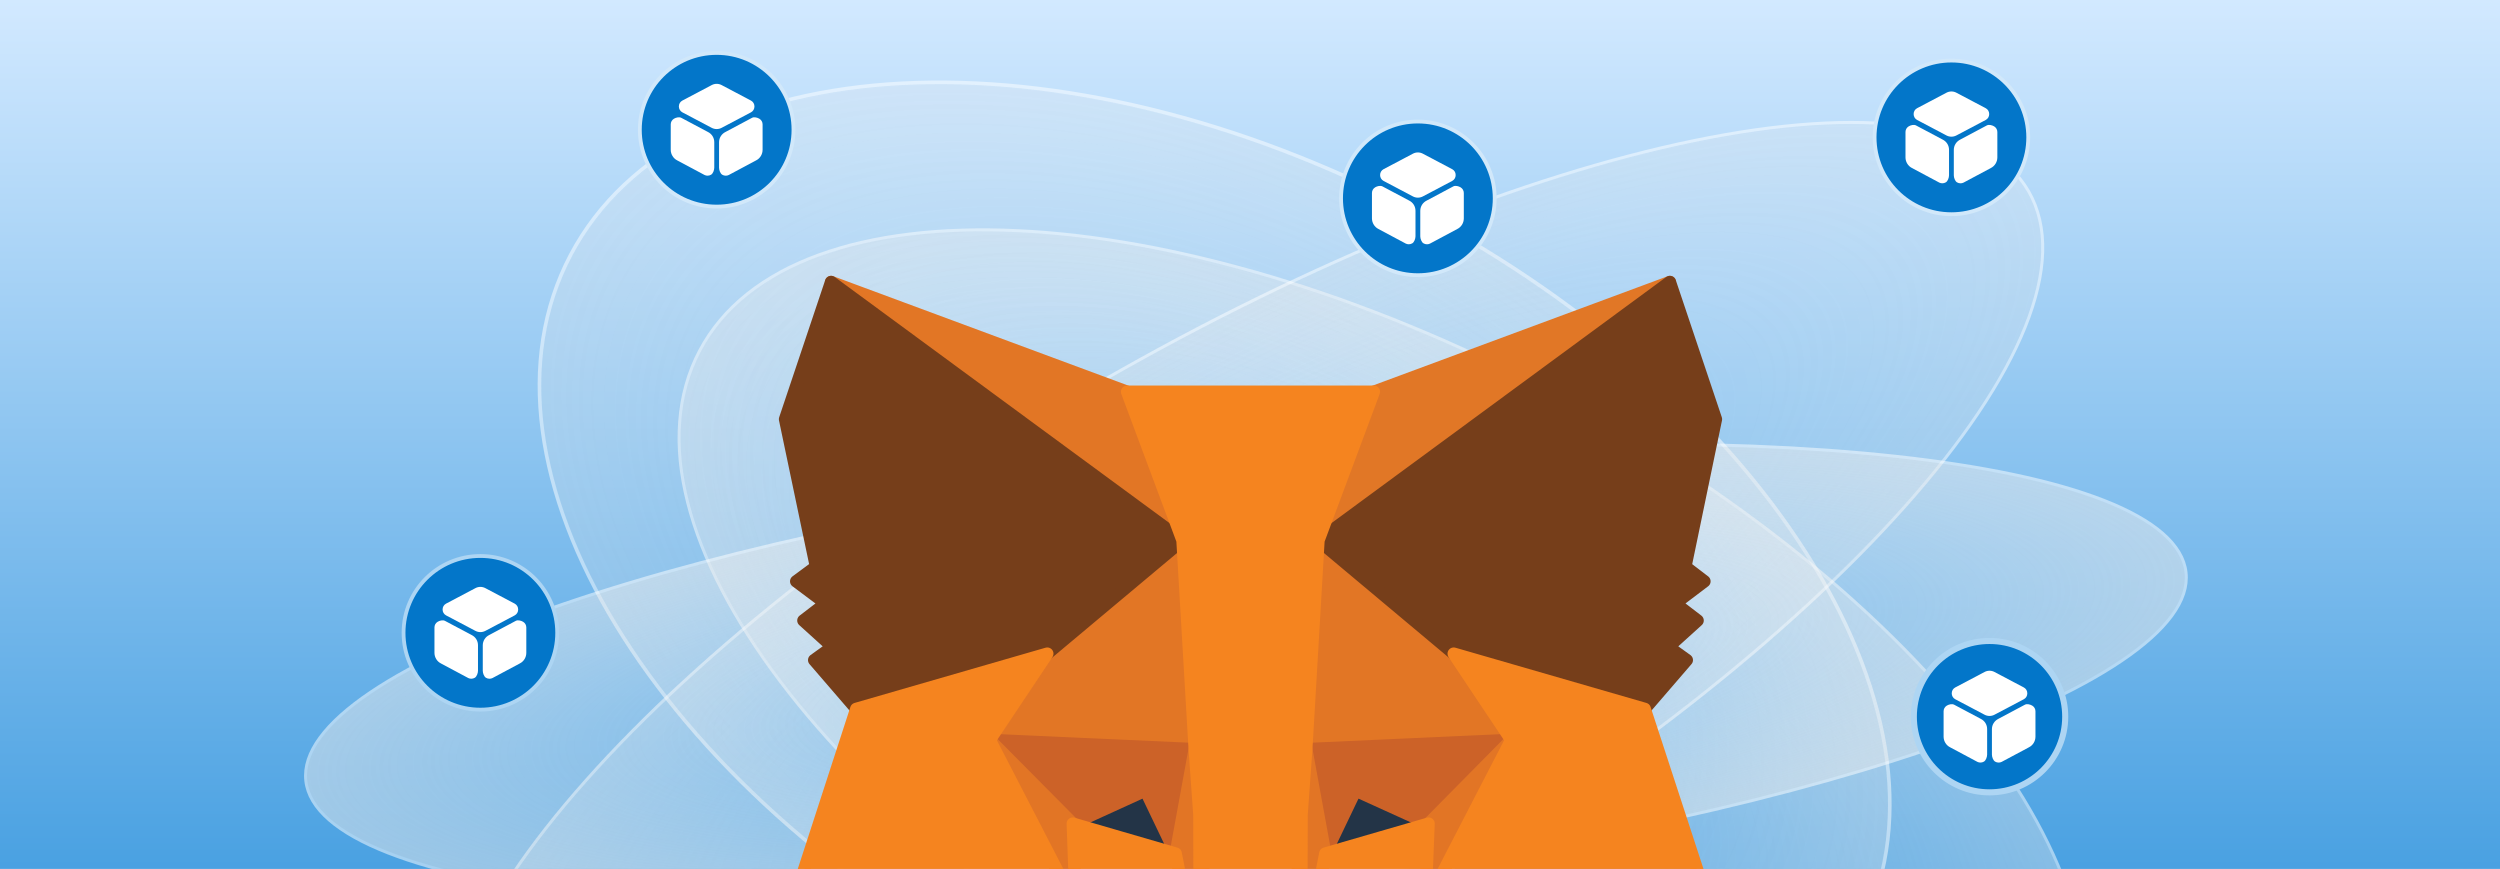
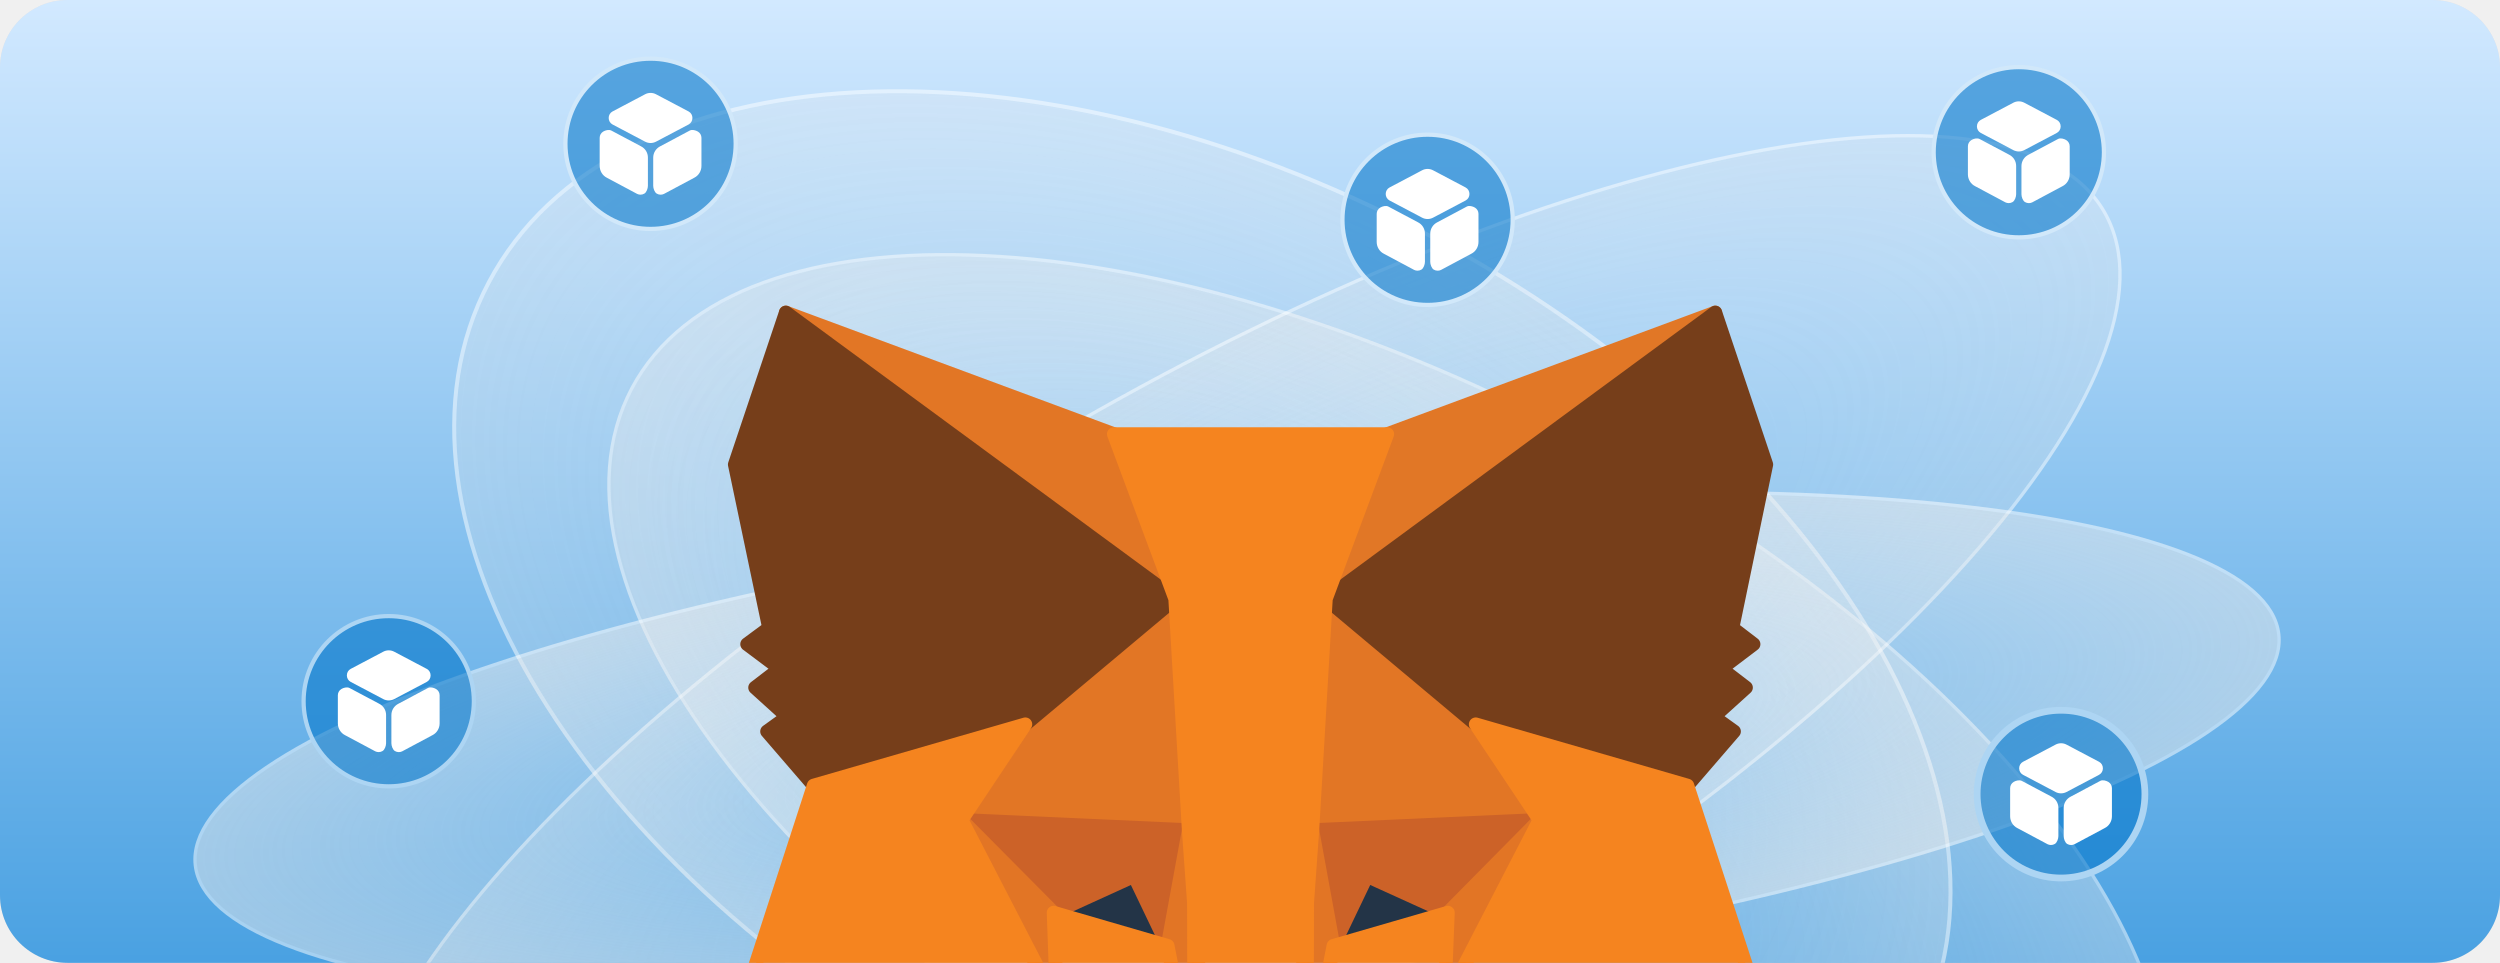
- <svg xmlns="http://www.w3.org/2000/svg" width="328" height="114" viewBox="0 0 328 114" fill="none">
-   <g clip-path="url(#clip0_1344_4478)">
-     <rect width="328" height="114" fill="#F2F4F6" />
-     <g opacity="0.8" filter="url(#filter0_f_1344_4478)">
+ <svg xmlns="http://www.w3.org/2000/svg" width="296" height="114" viewBox="0 0 296 114" fill="none">
+   <g clip-path="url(#clip0_1357_4712)">
+     <rect width="296" height="114" rx="8" fill="#F2F4F6" />
+     <g opacity="0.8" filter="url(#filter0_f_1357_4712)">
      <path d="M277.679 215.325L152.424 402.875L598.645 423.026L583.771 -53.6L277.679 215.325Z" fill="#E27625" stroke="#E27625" stroke-width="7.652" stroke-linecap="round" stroke-linejoin="round" />
      <path d="M-293.003 -294.625L-225.679 26.225L-268.735 58L-204.542 106.05L-253.078 143.25L-189.668 200.6L-229.593 229.275L-138 335.45L277.69 215.325L572.039 -31.125L-192.799 -593L-293.003 -294.625Z" fill="#763E1A" stroke="#763E1A" stroke-width="7.652" stroke-linecap="round" stroke-linejoin="round" />
    </g>
-     <rect width="328" height="136" fill="url(#paint0_linear_1344_4478)" />
-     <g clip-path="url(#clip1_1344_4478)">
-       <path opacity="0.5" d="M270.868 140.582C264.795 152.08 249.314 157.285 229.081 156.317C208.864 155.35 183.98 148.219 159.228 135.146C134.475 122.072 114.556 105.54 102.36 89.388C90.153 73.222 85.725 57.501 91.798 46.003C97.871 34.505 113.351 29.3 133.585 30.268C153.802 31.235 178.685 38.366 203.438 51.439C228.191 64.513 248.109 81.045 260.306 97.197C272.512 113.363 276.941 129.084 270.868 140.582Z" fill="url(#paint1_radial_1344_4478)" fill-opacity="0.75" stroke="white" stroke-width="0.395" />
-       <path opacity="0.5" d="M243.842 122.668C236.528 136.517 220.475 144.122 200.364 145.168C180.258 146.215 156.14 140.701 132.784 128.365C109.428 116.029 91.277 99.218 80.805 82.022C70.331 64.821 67.562 47.276 74.877 33.427C82.192 19.577 98.244 11.973 118.356 10.926C138.462 9.88 162.58 15.394 185.936 27.73C209.292 40.066 227.443 56.876 237.914 74.072C248.388 91.273 251.157 108.818 243.842 122.668Z" fill="url(#paint2_radial_1344_4478)" fill-opacity="0.5" stroke="white" stroke-width="0.475" />
-       <path opacity="0.5" d="M266.145 25.088C268.823 29.726 268.557 35.808 265.719 42.872C262.882 49.933 257.487 57.942 249.969 66.397C234.933 83.305 211.434 101.965 183.034 118.362C154.633 134.759 126.724 145.78 104.563 150.347C93.481 152.631 83.848 153.298 76.315 152.225C68.778 151.151 63.378 148.34 60.7 143.702C58.022 139.063 58.288 132.981 61.126 125.918C63.963 118.856 69.358 110.848 76.877 102.393C91.912 85.484 115.412 66.825 143.812 50.428C172.212 34.031 200.122 23.01 222.283 18.443C233.364 16.159 242.997 15.491 250.531 16.565C258.067 17.639 263.468 20.45 266.145 25.088Z" fill="url(#paint3_radial_1344_4478)" fill-opacity="0.5" stroke="white" stroke-width="0.395" />
-       <path opacity="0.5" d="M286.805 75.106C287.009 76.938 286.375 78.838 284.946 80.782C283.517 82.728 281.301 84.708 278.368 86.691C272.502 90.657 263.803 94.613 252.908 98.335C231.121 105.779 200.592 112.274 166.489 116.053C132.385 119.833 101.176 120.179 78.287 117.685C66.841 116.439 57.487 114.483 50.895 111.898C47.599 110.605 45.004 109.159 43.183 107.573C41.364 105.988 40.329 104.274 40.126 102.441C39.923 100.608 40.557 98.709 41.985 96.764C43.414 94.818 45.63 92.838 48.563 90.855C54.43 86.889 63.129 82.933 74.024 79.211C95.811 71.767 126.339 65.272 160.443 61.493C194.546 57.714 225.756 57.368 248.645 59.861C260.09 61.107 269.444 63.063 276.036 65.648C279.333 66.941 281.928 68.387 283.749 69.973C285.568 71.558 286.602 73.273 286.805 75.106Z" fill="url(#paint4_radial_1344_4478)" stroke="white" stroke-width="0.395" />
-       <rect x="52.946" y="72.946" width="20.159" height="20.159" rx="10.079" fill="#0376C9" />
-       <path d="M67.53 79.197L63.677 77.163C63.272 76.946 62.78 76.946 62.375 77.163L58.522 79.197C58.239 79.347 58.068 79.636 58.068 79.967C58.068 80.292 58.239 80.586 58.522 80.737L62.375 82.771C62.578 82.879 62.805 82.933 63.026 82.933C63.247 82.933 63.474 82.879 63.677 82.771L67.53 80.737C67.812 80.586 67.984 80.298 67.984 79.967C67.984 79.636 67.812 79.347 67.53 79.197Z" fill="white" />
-       <path d="M61.869 83.309L58.367 81.45C58.09 81.317 57.678 81.42 57.419 81.578C57.154 81.741 57.001 82.014 57.001 82.316V85.652C57.001 86.227 57.327 86.782 57.85 87.043L61.438 88.959C61.561 89.019 61.697 89.049 61.832 89.049C61.992 89.049 62.152 89.007 62.294 88.922C62.558 88.765 62.712 88.303 62.712 88V84.665C62.718 84.084 62.392 83.563 61.869 83.309Z" fill="white" />
-       <path d="M68.633 81.58C68.368 81.423 67.953 81.311 67.682 81.45L64.189 83.311C63.666 83.571 63.34 84.085 63.34 84.666V88.001C63.34 88.303 63.494 88.767 63.758 88.924C63.9 89.009 64.06 89.051 64.22 89.051C64.355 89.051 64.491 89.021 64.614 88.96L68.202 87.043C68.725 86.783 69.052 86.234 69.052 85.653V82.318C69.052 82.016 68.898 81.743 68.633 81.58Z" fill="white" />
-       <rect x="52.946" y="72.946" width="20.159" height="20.159" rx="10.079" stroke="#ADD5F3" stroke-width="0.5" />
-       <rect x="175.946" y="15.946" width="20.159" height="20.159" rx="10.079" fill="#0376C9" />
-       <path d="M190.53 22.197L186.677 20.163C186.272 19.946 185.78 19.946 185.375 20.163L181.522 22.197C181.24 22.347 181.068 22.636 181.068 22.967C181.068 23.292 181.24 23.586 181.522 23.737L185.375 25.771C185.577 25.879 185.805 25.933 186.026 25.933C186.247 25.933 186.475 25.879 186.677 25.771L190.53 23.737C190.812 23.586 190.984 23.298 190.984 22.967C190.984 22.636 190.812 22.347 190.53 22.197Z" fill="white" />
-       <path d="M184.869 26.309L181.368 24.45C181.091 24.317 180.678 24.42 180.419 24.578C180.154 24.741 180 25.014 180 25.316V28.652C180 29.227 180.327 29.782 180.85 30.043L184.438 31.959C184.561 32.019 184.697 32.049 184.832 32.049C184.992 32.049 185.152 32.007 185.294 31.922C185.558 31.765 185.712 31.303 185.712 31V27.665C185.718 27.084 185.392 26.563 184.869 26.309Z" fill="white" />
-       <path d="M191.633 24.58C191.368 24.423 190.953 24.311 190.682 24.45L187.189 26.311C186.666 26.571 186.34 27.085 186.34 27.666V31C186.34 31.303 186.494 31.767 186.758 31.924C186.9 32.009 187.06 32.051 187.22 32.051C187.355 32.051 187.491 32.021 187.614 31.96L191.202 30.043C191.725 29.783 192.052 29.234 192.052 28.653V25.318C192.052 25.016 191.898 24.744 191.633 24.58Z" fill="white" />
-       <rect x="175.946" y="15.946" width="20.159" height="20.159" rx="10.079" stroke="#D1E8FA" stroke-width="0.5" />
-       <rect x="83.946" y="6.946" width="20.159" height="20.159" rx="10.079" fill="#0376C9" />
-       <path d="M98.53 13.197L94.677 11.163C94.272 10.946 93.78 10.946 93.375 11.163L89.522 13.197C89.24 13.347 89.067 13.636 89.067 13.967C89.067 14.292 89.24 14.586 89.522 14.737L93.375 16.771C93.578 16.879 93.805 16.933 94.026 16.933C94.247 16.933 94.475 16.879 94.677 16.771L98.53 14.737C98.812 14.586 98.984 14.298 98.984 13.967C98.984 13.636 98.812 13.347 98.53 13.197Z" fill="white" />
-       <path d="M92.869 17.309L89.368 15.45C89.091 15.317 88.677 15.42 88.419 15.578C88.154 15.741 88.001 16.014 88.001 16.316V19.652C88.001 20.227 88.327 20.782 88.85 21.043L92.438 22.959C92.561 23.019 92.697 23.049 92.832 23.049C92.992 23.049 93.152 23.007 93.294 22.922C93.558 22.765 93.712 22.303 93.712 22V18.665C93.718 18.084 93.392 17.563 92.869 17.309Z" fill="white" />
-       <path d="M99.633 15.58C99.368 15.423 98.953 15.311 98.682 15.45L95.189 17.311C94.666 17.571 94.34 18.085 94.34 18.666V22C94.34 22.303 94.494 22.767 94.758 22.924C94.9 23.009 95.06 23.051 95.22 23.051C95.355 23.051 95.491 23.021 95.614 22.96L99.202 21.043C99.725 20.783 100.052 20.234 100.052 19.653V16.318C100.052 16.016 99.898 15.743 99.633 15.58Z" fill="white" />
-       <rect x="83.946" y="6.946" width="20.159" height="20.159" rx="10.079" stroke="#D1E8FA" stroke-width="0.5" />
-       <rect x="245.946" y="7.946" width="20.159" height="20.159" rx="10.079" fill="#0376C9" />
-       <path d="M260.53 14.197L256.677 12.163C256.272 11.946 255.78 11.946 255.375 12.163L251.522 14.197C251.24 14.347 251.068 14.636 251.068 14.967C251.068 15.292 251.24 15.586 251.522 15.737L255.375 17.771C255.577 17.879 255.805 17.933 256.026 17.933C256.247 17.933 256.475 17.879 256.677 17.771L260.53 15.737C260.812 15.586 260.984 15.298 260.984 14.967C260.984 14.636 260.812 14.347 260.53 14.197Z" fill="white" />
-       <path d="M254.869 18.309L251.368 16.45C251.091 16.317 250.678 16.42 250.419 16.578C250.154 16.741 250 17.014 250 17.316V20.652C250 21.227 250.327 21.782 250.85 22.043L254.438 23.959C254.561 24.019 254.697 24.049 254.832 24.049C254.992 24.049 255.152 24.007 255.294 23.922C255.558 23.765 255.712 23.303 255.712 23V19.665C255.718 19.084 255.392 18.563 254.869 18.309Z" fill="white" />
-       <path d="M261.633 16.58C261.368 16.423 260.953 16.311 260.682 16.45L257.189 18.311C256.666 18.571 256.34 19.085 256.34 19.666V23C256.34 23.303 256.494 23.767 256.758 23.924C256.9 24.009 257.06 24.051 257.22 24.051C257.355 24.051 257.491 24.021 257.614 23.96L261.202 22.043C261.725 21.783 262.052 21.234 262.052 20.653V17.318C262.052 17.016 261.898 16.744 261.633 16.58Z" fill="white" />
-       <rect x="245.946" y="7.946" width="20.159" height="20.159" rx="10.079" stroke="#D1E8FA" stroke-width="0.5" />
-       <rect x="251.095" y="84.095" width="19.861" height="19.861" rx="9.93" fill="#0376C9" />
-       <path d="M265.53 90.197L261.677 88.163C261.272 87.946 260.78 87.946 260.375 88.163L256.522 90.197C256.24 90.347 256.068 90.636 256.068 90.967C256.068 91.292 256.24 91.586 256.522 91.737L260.375 93.771C260.577 93.879 260.805 93.933 261.026 93.933C261.247 93.933 261.475 93.879 261.677 93.771L265.53 91.737C265.812 91.586 265.984 91.298 265.984 90.967C265.984 90.636 265.812 90.347 265.53 90.197Z" fill="white" />
-       <path d="M259.869 94.309L256.368 92.45C256.091 92.317 255.678 92.42 255.419 92.578C255.154 92.741 255 93.014 255 93.316V96.652C255 97.227 255.327 97.782 255.85 98.043L259.438 99.959C259.561 100.019 259.697 100.049 259.832 100.049C259.992 100.049 260.152 100.007 260.294 99.922C260.558 99.765 260.712 99.303 260.712 99V95.665C260.718 95.084 260.392 94.563 259.869 94.309Z" fill="white" />
-       <path d="M266.633 92.58C266.368 92.423 265.953 92.311 265.682 92.45L262.189 94.311C261.666 94.571 261.34 95.085 261.34 95.666V99.001C261.34 99.303 261.494 99.767 261.758 99.924C261.9 100.009 262.06 100.051 262.22 100.051C262.355 100.051 262.491 100.021 262.614 99.96L266.202 98.043C266.725 97.783 267.052 97.234 267.052 96.653V93.318C267.052 93.016 266.898 92.743 266.633 92.58Z" fill="white" />
-       <rect x="251.095" y="84.095" width="19.861" height="19.861" rx="9.93" stroke="#ADD5F3" stroke-width="0.798" />
+     <rect width="328" height="136" fill="url(#paint0_linear_1357_4712)" />
+     <g clip-path="url(#clip1_1357_4712)">
+       <path opacity="0.5" d="M253.868 140.582C247.795 152.08 232.314 157.285 212.081 156.317C191.864 155.35 166.98 148.219 142.228 135.146C117.475 122.072 97.556 105.54 85.36 89.388C73.153 73.222 68.725 57.501 74.798 46.003C80.871 34.505 96.352 29.3 116.585 30.268C136.802 31.235 161.685 38.366 186.438 51.439C211.191 64.513 231.109 81.045 243.306 97.197C255.512 113.363 259.941 129.084 253.868 140.582Z" fill="url(#paint1_radial_1357_4712)" fill-opacity="0.75" stroke="white" stroke-width="0.395" />
+       <path opacity="0.5" d="M226.842 122.668C219.528 136.517 203.475 144.122 183.364 145.168C163.258 146.215 139.14 140.701 115.784 128.365C92.428 116.029 74.277 99.218 63.806 82.022C53.331 64.821 50.562 47.276 57.877 33.427C65.192 19.577 81.244 11.973 101.356 10.926C121.462 9.88 145.58 15.394 168.936 27.73C192.292 40.066 210.443 56.876 220.914 74.072C231.388 91.273 234.157 108.818 226.842 122.668Z" fill="url(#paint2_radial_1357_4712)" fill-opacity="0.5" stroke="white" stroke-width="0.475" />
+       <path opacity="0.5" d="M249.145 25.088C251.823 29.726 251.557 35.808 248.719 42.872C245.882 49.933 240.487 57.942 232.969 66.397C217.933 83.305 194.434 101.965 166.034 118.362C137.633 134.759 109.724 145.78 87.563 150.347C76.481 152.631 66.848 153.298 59.315 152.225C51.778 151.151 46.378 148.34 43.7 143.702C41.022 139.063 41.288 132.981 44.126 125.918C46.963 118.856 52.358 110.848 59.877 102.393C74.912 85.484 98.412 66.825 126.812 50.428C155.212 34.031 183.122 23.01 205.283 18.443C216.364 16.159 225.997 15.491 233.531 16.565C241.067 17.639 246.468 20.45 249.145 25.088Z" fill="url(#paint3_radial_1357_4712)" fill-opacity="0.5" stroke="white" stroke-width="0.395" />
+       <path opacity="0.5" d="M269.805 75.106C270.009 76.938 269.375 78.838 267.946 80.782C266.517 82.728 264.301 84.708 261.368 86.691C255.502 90.657 246.803 94.613 235.908 98.335C214.121 105.779 183.592 112.274 149.489 116.053C115.385 119.833 84.176 120.179 61.287 117.685C49.841 116.439 40.487 114.483 33.895 111.898C30.599 110.605 28.004 109.159 26.183 107.573C24.364 105.988 23.329 104.274 23.126 102.441C22.923 100.608 23.557 98.709 24.985 96.764C26.414 94.818 28.63 92.838 31.564 90.855C37.43 86.889 46.129 82.933 57.024 79.211C78.811 71.767 109.339 65.272 143.443 61.493C177.546 57.714 208.756 57.368 231.645 59.861C243.09 61.107 252.444 63.063 259.036 65.648C262.333 66.941 264.928 68.387 266.749 69.973C268.568 71.558 269.602 73.273 269.805 75.106Z" fill="url(#paint4_radial_1357_4712)" stroke="white" stroke-width="0.395" />
+       <rect x="35.946" y="72.946" width="20.159" height="20.159" rx="10.079" fill="#0376C9" fill-opacity="0.58" />
+       <path d="M50.53 79.197L46.677 77.163C46.272 76.946 45.78 76.946 45.375 77.163L41.522 79.197C41.239 79.347 41.068 79.636 41.068 79.967C41.068 80.292 41.239 80.586 41.522 80.737L45.375 82.771C45.578 82.879 45.805 82.933 46.026 82.933C46.247 82.933 46.474 82.879 46.677 82.771L50.53 80.737C50.812 80.586 50.984 80.298 50.984 79.967C50.984 79.636 50.812 79.347 50.53 79.197Z" fill="white" />
+       <path d="M44.869 83.309L41.367 81.45C41.09 81.317 40.678 81.42 40.419 81.578C40.154 81.741 40.001 82.014 40.001 82.316V85.652C40.001 86.227 40.327 86.782 40.85 87.043L44.438 88.959C44.561 89.019 44.697 89.049 44.832 89.049C44.992 89.049 45.152 89.007 45.294 88.922C45.558 88.765 45.712 88.303 45.712 88V84.665C45.718 84.084 45.392 83.563 44.869 83.309Z" fill="white" />
+       <path d="M51.633 81.58C51.368 81.423 50.953 81.311 50.682 81.45L47.189 83.311C46.666 83.571 46.34 84.085 46.34 84.666V88.001C46.34 88.303 46.494 88.767 46.758 88.924C46.9 89.009 47.06 89.051 47.22 89.051C47.355 89.051 47.491 89.021 47.614 88.96L51.202 87.043C51.725 86.783 52.051 86.234 52.051 85.653V82.318C52.051 82.016 51.898 81.743 51.633 81.58Z" fill="white" />
+       <rect x="35.946" y="72.946" width="20.159" height="20.159" rx="10.079" stroke="#ADD5F3" stroke-width="0.5" />
+       <rect x="158.946" y="15.946" width="20.159" height="20.159" rx="10.079" fill="#0376C9" fill-opacity="0.58" />
+       <path d="M173.53 22.197L169.677 20.163C169.272 19.946 168.78 19.946 168.375 20.163L164.522 22.197C164.24 22.347 164.068 22.636 164.068 22.967C164.068 23.292 164.24 23.586 164.522 23.737L168.375 25.771C168.577 25.879 168.805 25.933 169.026 25.933C169.247 25.933 169.475 25.879 169.677 25.771L173.53 23.737C173.812 23.586 173.984 23.298 173.984 22.967C173.984 22.636 173.812 22.347 173.53 22.197Z" fill="white" />
+       <path d="M167.869 26.309L164.368 24.45C164.091 24.317 163.678 24.42 163.419 24.578C163.154 24.741 163 25.014 163 25.316V28.652C163 29.227 163.327 29.782 163.85 30.043L167.438 31.959C167.561 32.019 167.697 32.049 167.832 32.049C167.992 32.049 168.152 32.007 168.294 31.922C168.558 31.765 168.712 31.303 168.712 31V27.665C168.718 27.084 168.392 26.563 167.869 26.309Z" fill="white" />
+       <path d="M174.633 24.58C174.368 24.423 173.953 24.311 173.682 24.45L170.189 26.311C169.666 26.571 169.34 27.085 169.34 27.666V31C169.34 31.303 169.494 31.767 169.758 31.924C169.9 32.009 170.06 32.051 170.22 32.051C170.355 32.051 170.491 32.021 170.614 31.96L174.202 30.043C174.725 29.783 175.052 29.234 175.052 28.653V25.318C175.052 25.016 174.898 24.744 174.633 24.58Z" fill="white" />
+       <rect x="158.946" y="15.946" width="20.159" height="20.159" rx="10.079" stroke="#D1E8FA" stroke-width="0.5" />
+       <rect x="66.946" y="6.946" width="20.159" height="20.159" rx="10.079" fill="#0376C9" fill-opacity="0.58" />
+       <path d="M81.53 13.197L77.677 11.163C77.272 10.946 76.78 10.946 76.375 11.163L72.522 13.197C72.24 13.347 72.067 13.636 72.067 13.967C72.067 14.292 72.24 14.586 72.522 14.737L76.375 16.771C76.578 16.879 76.805 16.933 77.026 16.933C77.247 16.933 77.475 16.879 77.677 16.771L81.53 14.737C81.812 14.586 81.984 14.298 81.984 13.967C81.984 13.636 81.812 13.347 81.53 13.197Z" fill="white" />
+       <path d="M75.869 17.309L72.368 15.45C72.091 15.317 71.677 15.42 71.419 15.578C71.154 15.741 71.001 16.014 71.001 16.316V19.652C71.001 20.227 71.327 20.782 71.85 21.043L75.438 22.959C75.561 23.019 75.697 23.049 75.832 23.049C75.992 23.049 76.152 23.007 76.294 22.922C76.558 22.765 76.712 22.303 76.712 22V18.665C76.718 18.084 76.392 17.563 75.869 17.309Z" fill="white" />
+       <path d="M82.633 15.58C82.368 15.423 81.953 15.311 81.682 15.45L78.189 17.311C77.666 17.571 77.34 18.085 77.34 18.666V22C77.34 22.303 77.494 22.767 77.758 22.924C77.9 23.009 78.06 23.051 78.22 23.051C78.355 23.051 78.491 23.021 78.614 22.96L82.202 21.043C82.725 20.783 83.052 20.234 83.052 19.653V16.318C83.052 16.016 82.898 15.743 82.633 15.58Z" fill="white" />
+       <rect x="66.946" y="6.946" width="20.159" height="20.159" rx="10.079" stroke="#D1E8FA" stroke-width="0.5" />
+       <rect x="228.946" y="7.946" width="20.159" height="20.159" rx="10.079" fill="#0376C9" fill-opacity="0.58" />
+       <path d="M243.53 14.197L239.677 12.163C239.272 11.946 238.78 11.946 238.375 12.163L234.522 14.197C234.24 14.347 234.068 14.636 234.068 14.967C234.068 15.292 234.24 15.586 234.522 15.737L238.375 17.771C238.577 17.879 238.805 17.933 239.026 17.933C239.247 17.933 239.475 17.879 239.677 17.771L243.53 15.737C243.812 15.586 243.984 15.298 243.984 14.967C243.984 14.636 243.812 14.347 243.53 14.197Z" fill="white" />
+       <path d="M237.869 18.309L234.368 16.45C234.091 16.317 233.678 16.42 233.419 16.578C233.154 16.741 233 17.014 233 17.316V20.652C233 21.227 233.327 21.782 233.85 22.043L237.438 23.959C237.561 24.019 237.697 24.049 237.832 24.049C237.992 24.049 238.152 24.007 238.294 23.922C238.558 23.765 238.712 23.303 238.712 23V19.665C238.718 19.084 238.392 18.563 237.869 18.309Z" fill="white" />
+       <path d="M244.633 16.58C244.368 16.423 243.953 16.311 243.682 16.45L240.189 18.311C239.666 18.571 239.34 19.085 239.34 19.666V23C239.34 23.303 239.494 23.767 239.758 23.924C239.9 24.009 240.06 24.051 240.22 24.051C240.355 24.051 240.491 24.021 240.614 23.96L244.202 22.043C244.725 21.783 245.052 21.234 245.052 20.653V17.318C245.052 17.016 244.898 16.744 244.633 16.58Z" fill="white" />
+       <rect x="228.946" y="7.946" width="20.159" height="20.159" rx="10.079" stroke="#D1E8FA" stroke-width="0.5" />
+       <rect x="234.095" y="84.095" width="19.861" height="19.861" rx="9.93" fill="#0376C9" fill-opacity="0.58" />
+       <path d="M248.53 90.197L244.677 88.163C244.272 87.946 243.78 87.946 243.375 88.163L239.522 90.197C239.24 90.347 239.068 90.636 239.068 90.967C239.068 91.292 239.24 91.586 239.522 91.737L243.375 93.771C243.577 93.879 243.805 93.933 244.026 93.933C244.247 93.933 244.475 93.879 244.677 93.771L248.53 91.737C248.812 91.586 248.984 91.298 248.984 90.967C248.984 90.636 248.812 90.347 248.53 90.197Z" fill="white" />
+       <path d="M242.869 94.309L239.368 92.45C239.091 92.317 238.678 92.42 238.419 92.578C238.154 92.741 238 93.014 238 93.316V96.652C238 97.227 238.327 97.782 238.85 98.043L242.438 99.959C242.561 100.019 242.697 100.049 242.832 100.049C242.992 100.049 243.152 100.007 243.294 99.922C243.558 99.765 243.712 99.303 243.712 99V95.665C243.718 95.084 243.392 94.563 242.869 94.309Z" fill="white" />
+       <path d="M249.633 92.58C249.368 92.423 248.953 92.311 248.682 92.45L245.189 94.311C244.666 94.571 244.34 95.085 244.34 95.666V99.001C244.34 99.303 244.494 99.767 244.758 99.924C244.9 100.009 245.06 100.051 245.22 100.051C245.355 100.051 245.491 100.021 245.614 99.96L249.202 98.043C249.725 97.783 250.052 97.234 250.052 96.653V93.318C250.052 93.016 249.898 92.743 249.633 92.58Z" fill="white" />
+       <rect x="234.095" y="84.095" width="19.861" height="19.861" rx="9.93" stroke="#ADD5F3" stroke-width="0.798" />
    </g>
-     <path d="M219.089 37L171.379 72.062L180.251 51.399L219.089 37Z" fill="#E17726" stroke="#E17726" stroke-width="1.626" stroke-linecap="round" stroke-linejoin="round" />
-     <path d="M109.04 37L156.325 72.39L147.878 51.399L109.04 37Z" fill="#E27625" stroke="#E27625" stroke-width="1.626" stroke-linecap="round" stroke-linejoin="round" />
-     <path d="M137.401 85.76L129.851 97.074L156.749 98.289L155.853 69.538L137.401 85.76Z" fill="#E27625" stroke="#E27625" stroke-width="1.626" stroke-linecap="round" stroke-linejoin="round" />
-     <path d="M190.728 85.76L171.993 69.211L171.379 98.289L198.278 97.074L190.728 85.76Z" fill="#E27625" stroke="#E27625" stroke-width="1.626" stroke-linecap="round" stroke-linejoin="round" />
-     <path d="M154.249 111.987L140.752 108.06L150.285 103.712L154.249 111.987Z" fill="#233447" stroke="#233447" stroke-width="1.626" stroke-linecap="round" stroke-linejoin="round" />
-     <path d="M173.881 111.987L177.845 103.712L187.425 108.06L173.881 111.987Z" fill="#233447" stroke="#233447" stroke-width="1.626" stroke-linecap="round" stroke-linejoin="round" />
-     <path d="M198.278 97.074L171.379 98.289L173.881 111.987L177.845 103.712L187.424 108.06L198.278 97.074Z" fill="#CC6228" stroke="#CC6228" stroke-width="1.626" stroke-linecap="round" stroke-linejoin="round" />
-     <path d="M140.752 108.06L150.285 103.712L154.249 111.987L156.75 98.289L129.851 97.074L140.752 108.06Z" fill="#CC6228" stroke="#CC6228" stroke-width="1.626" stroke-linecap="round" stroke-linejoin="round" />
-     <path d="M129.851 97.074L141.13 118.906L140.752 108.06L129.851 97.074Z" fill="#E27525" stroke="#E27525" stroke-width="1.626" stroke-linecap="round" stroke-linejoin="round" />
-     <path d="M187.424 108.06L186.999 118.906L198.278 97.074L187.424 108.06Z" fill="#E27525" stroke="#E27525" stroke-width="1.626" stroke-linecap="round" stroke-linejoin="round" />
-     <path d="M156.75 98.289L154.249 111.987L157.41 128.163L158.118 106.845L156.75 98.289Z" fill="#E27525" stroke="#E27525" stroke-width="1.626" stroke-linecap="round" stroke-linejoin="round" />
-     <path d="M171.378 98.289L170.057 106.798L170.718 128.163L173.88 111.987L171.378 98.289Z" fill="#E27525" stroke="#E27525" stroke-width="1.626" stroke-linecap="round" stroke-linejoin="round" />
-     <path d="M173.881 111.987L170.719 128.163L172.984 129.752L187 118.906L187.425 108.06L173.881 111.987Z" fill="#F5841F" stroke="#F5841F" stroke-width="1.626" stroke-linecap="round" stroke-linejoin="round" />
-     <path d="M140.752 108.06L141.13 118.906L155.146 129.752L157.411 128.163L154.249 111.987L140.752 108.06Z" fill="#F5841F" stroke="#F5841F" stroke-width="1.626" stroke-linecap="round" stroke-linejoin="round" />
-     <path d="M221.118 74.353L225.129 54.999L219.089 37L172.983 70.894L190.727 85.76L215.786 93.007L221.307 86.602L218.9 84.872L222.723 81.412L219.797 79.168L223.619 76.27L221.118 74.353Z" fill="#763E1A" stroke="#763E1A" stroke-width="1.626" stroke-linecap="round" stroke-linejoin="round" />
-     <path d="M103 54.999L107.058 74.353L104.463 76.27L108.333 79.168L105.407 81.412L109.229 84.872L106.822 86.602L112.344 93.007L137.402 85.76L155.146 70.894L109.04 37L103 54.999Z" fill="#763E1A" stroke="#763E1A" stroke-width="1.626" stroke-linecap="round" stroke-linejoin="round" />
-     <path d="M215.785 93.007L190.727 85.76L198.278 97.074L186.999 118.906L201.911 118.719H224.185L215.785 93.007Z" fill="#F5841F" stroke="#F5841F" stroke-width="1.626" stroke-linecap="round" stroke-linejoin="round" />
-     <path d="M137.402 85.76L112.344 93.007L103.991 118.719H126.218L141.13 118.906L129.852 97.074L137.402 85.76Z" fill="#F5841F" stroke="#F5841F" stroke-width="1.626" stroke-linecap="round" stroke-linejoin="round" />
-     <path d="M171.379 98.289L172.983 70.894L180.25 51.399H147.877L155.145 70.894L156.749 98.289L157.363 106.891L157.41 128.163H170.718L170.765 106.891L171.379 98.289Z" fill="#F5841F" stroke="#F5841F" stroke-width="1.626" stroke-linecap="round" stroke-linejoin="round" />
+     <path d="M203.089 37L155.379 72.062L164.251 51.399L203.089 37Z" fill="#E17726" stroke="#E17726" stroke-width="1.626" stroke-linecap="round" stroke-linejoin="round" />
+     <path d="M93.04 37L140.325 72.39L131.878 51.399L93.04 37Z" fill="#E27625" stroke="#E27625" stroke-width="1.626" stroke-linecap="round" stroke-linejoin="round" />
+     <path d="M121.401 85.76L113.851 97.074L140.749 98.289L139.853 69.538L121.401 85.76Z" fill="#E27625" stroke="#E27625" stroke-width="1.626" stroke-linecap="round" stroke-linejoin="round" />
+     <path d="M174.728 85.76L155.993 69.211L155.379 98.289L182.278 97.074L174.728 85.76Z" fill="#E27625" stroke="#E27625" stroke-width="1.626" stroke-linecap="round" stroke-linejoin="round" />
+     <path d="M138.249 111.987L124.752 108.06L134.285 103.712L138.249 111.987Z" fill="#233447" stroke="#233447" stroke-width="1.626" stroke-linecap="round" stroke-linejoin="round" />
+     <path d="M157.881 111.987L161.845 103.712L171.425 108.06L157.881 111.987Z" fill="#233447" stroke="#233447" stroke-width="1.626" stroke-linecap="round" stroke-linejoin="round" />
+     <path d="M182.278 97.074L155.379 98.289L157.881 111.987L161.845 103.712L171.424 108.06L182.278 97.074Z" fill="#CC6228" stroke="#CC6228" stroke-width="1.626" stroke-linecap="round" stroke-linejoin="round" />
+     <path d="M124.752 108.06L134.285 103.712L138.249 111.987L140.75 98.289L113.851 97.074L124.752 108.06Z" fill="#CC6228" stroke="#CC6228" stroke-width="1.626" stroke-linecap="round" stroke-linejoin="round" />
+     <path d="M113.851 97.074L125.13 118.906L124.752 108.06L113.851 97.074Z" fill="#E27525" stroke="#E27525" stroke-width="1.626" stroke-linecap="round" stroke-linejoin="round" />
+     <path d="M171.424 108.06L170.999 118.906L182.278 97.074L171.424 108.06Z" fill="#E27525" stroke="#E27525" stroke-width="1.626" stroke-linecap="round" stroke-linejoin="round" />
+     <path d="M140.75 98.289L138.249 111.987L141.41 128.163L142.118 106.845L140.75 98.289Z" fill="#E27525" stroke="#E27525" stroke-width="1.626" stroke-linecap="round" stroke-linejoin="round" />
+     <path d="M155.378 98.289L154.057 106.798L154.718 128.163L157.88 111.987L155.378 98.289Z" fill="#E27525" stroke="#E27525" stroke-width="1.626" stroke-linecap="round" stroke-linejoin="round" />
+     <path d="M157.881 111.987L154.719 128.163L156.984 129.752L171 118.906L171.425 108.06L157.881 111.987Z" fill="#F5841F" stroke="#F5841F" stroke-width="1.626" stroke-linecap="round" stroke-linejoin="round" />
+     <path d="M124.752 108.06L125.13 118.906L139.146 129.752L141.411 128.163L138.249 111.987L124.752 108.06Z" fill="#F5841F" stroke="#F5841F" stroke-width="1.626" stroke-linecap="round" stroke-linejoin="round" />
+     <path d="M205.118 74.353L209.129 54.999L203.089 37L156.983 70.894L174.727 85.76L199.786 93.007L205.307 86.602L202.9 84.872L206.723 81.412L203.797 79.168L207.619 76.27L205.118 74.353Z" fill="#763E1A" stroke="#763E1A" stroke-width="1.626" stroke-linecap="round" stroke-linejoin="round" />
+     <path d="M87 54.999L91.058 74.353L88.463 76.27L92.333 79.168L89.407 81.412L93.229 84.872L90.823 86.602L96.344 93.007L121.402 85.76L139.146 70.894L93.04 37L87 54.999Z" fill="#763E1A" stroke="#763E1A" stroke-width="1.626" stroke-linecap="round" stroke-linejoin="round" />
+     <path d="M199.785 93.007L174.727 85.76L182.278 97.074L170.999 118.906L185.911 118.719H208.185L199.785 93.007Z" fill="#F5841F" stroke="#F5841F" stroke-width="1.626" stroke-linecap="round" stroke-linejoin="round" />
+     <path d="M121.402 85.76L96.344 93.007L87.991 118.719H110.218L125.13 118.906L113.852 97.074L121.402 85.76Z" fill="#F5841F" stroke="#F5841F" stroke-width="1.626" stroke-linecap="round" stroke-linejoin="round" />
+     <path d="M155.379 98.289L156.983 70.894L164.25 51.399H131.877L139.145 70.894L140.749 98.289L141.363 106.891L141.41 128.163H154.718L154.765 106.891L155.379 98.289Z" fill="#F5841F" stroke="#F5841F" stroke-width="1.626" stroke-linecap="round" stroke-linejoin="round" />
  </g>
  <defs>
-     <filter id="filter0_f_1344_4478" x="-552.83" y="-852.827" width="2545.64" height="2379.65" filterUnits="userSpaceOnUse" color-interpolation-filters="sRGB">
+     <filter id="filter0_f_1357_4712" x="-552.83" y="-852.827" width="2545.64" height="2379.65" filterUnits="userSpaceOnUse" color-interpolation-filters="sRGB">
      <feFlood flood-opacity="0" result="BackgroundImageFix" />
      <feBlend mode="normal" in="SourceGraphic" in2="BackgroundImageFix" result="shape" />
-       <feGaussianBlur stdDeviation="128" result="effect1_foregroundBlur_1344_4478" />
+       <feGaussianBlur stdDeviation="128" result="effect1_foregroundBlur_1357_4712" />
    </filter>
-     <linearGradient id="paint0_linear_1344_4478" x1="164" y1="0" x2="164" y2="136" gradientUnits="userSpaceOnUse">
+     <linearGradient id="paint0_linear_1357_4712" x1="164" y1="0" x2="164" y2="136" gradientUnits="userSpaceOnUse">
      <stop stop-color="#D2E9FF" />
      <stop offset="1" stop-color="#2F93DC" />
    </linearGradient>
-     <radialGradient id="paint1_radial_1344_4478" cx="0" cy="0" r="1" gradientUnits="userSpaceOnUse" gradientTransform="translate(181.333 93.2925) rotate(117.841) scale(47.5298 101.454)">
+     <radialGradient id="paint1_radial_1357_4712" cx="0" cy="0" r="1" gradientUnits="userSpaceOnUse" gradientTransform="translate(164.333 93.2925) rotate(117.841) scale(47.5298 101.454)">
      <stop stop-color="white" stop-opacity="0" />
      <stop offset="1" stop-color="#EBEBEB" />
    </radialGradient>
-     <radialGradient id="paint2_radial_1344_4478" cx="0" cy="0" r="1" gradientUnits="userSpaceOnUse" gradientTransform="translate(159.36 78.0473) rotate(117.841) scale(57.142 95.7796)">
+     <radialGradient id="paint2_radial_1357_4712" cx="0" cy="0" r="1" gradientUnits="userSpaceOnUse" gradientTransform="translate(142.36 78.0473) rotate(117.841) scale(57.142 95.7796)">
      <stop stop-color="white" stop-opacity="0" />
      <stop offset="1" stop-color="#EBEBEB" />
    </radialGradient>
-     <radialGradient id="paint3_radial_1344_4478" cx="0" cy="0" r="1" gradientUnits="userSpaceOnUse" gradientTransform="translate(163.423 84.3947) rotate(60) scale(39.4193 118.811)">
+     <radialGradient id="paint3_radial_1357_4712" cx="0" cy="0" r="1" gradientUnits="userSpaceOnUse" gradientTransform="translate(146.423 84.3947) rotate(60) scale(39.4193 118.811)">
      <stop stop-color="white" stop-opacity="0" />
      <stop offset="1" stop-color="#EBEBEB" />
    </radialGradient>
-     <radialGradient id="paint4_radial_1344_4478" cx="0" cy="0" r="1" gradientUnits="userSpaceOnUse" gradientTransform="translate(163.466 88.7731) rotate(83.6767) scale(27.6448 124.292)">
+     <radialGradient id="paint4_radial_1357_4712" cx="0" cy="0" r="1" gradientUnits="userSpaceOnUse" gradientTransform="translate(146.466 88.7731) rotate(83.6767) scale(27.6448 124.292)">
      <stop stop-color="white" stop-opacity="0" />
      <stop offset="1" stop-color="#EBEBEB" />
    </radialGradient>
-     <clipPath id="clip0_1344_4478">
-       <rect width="328" height="114" fill="white" />
+     <clipPath id="clip0_1357_4712">
+       <rect width="296" height="114" rx="8" fill="white" />
    </clipPath>
-     <clipPath id="clip1_1344_4478">
-       <rect width="262.027" height="130.9" fill="white" transform="translate(28 5)" />
+     <clipPath id="clip1_1357_4712">
+       <rect width="262.027" height="130.9" fill="white" transform="translate(11 5)" />
    </clipPath>
  </defs>
</svg>
